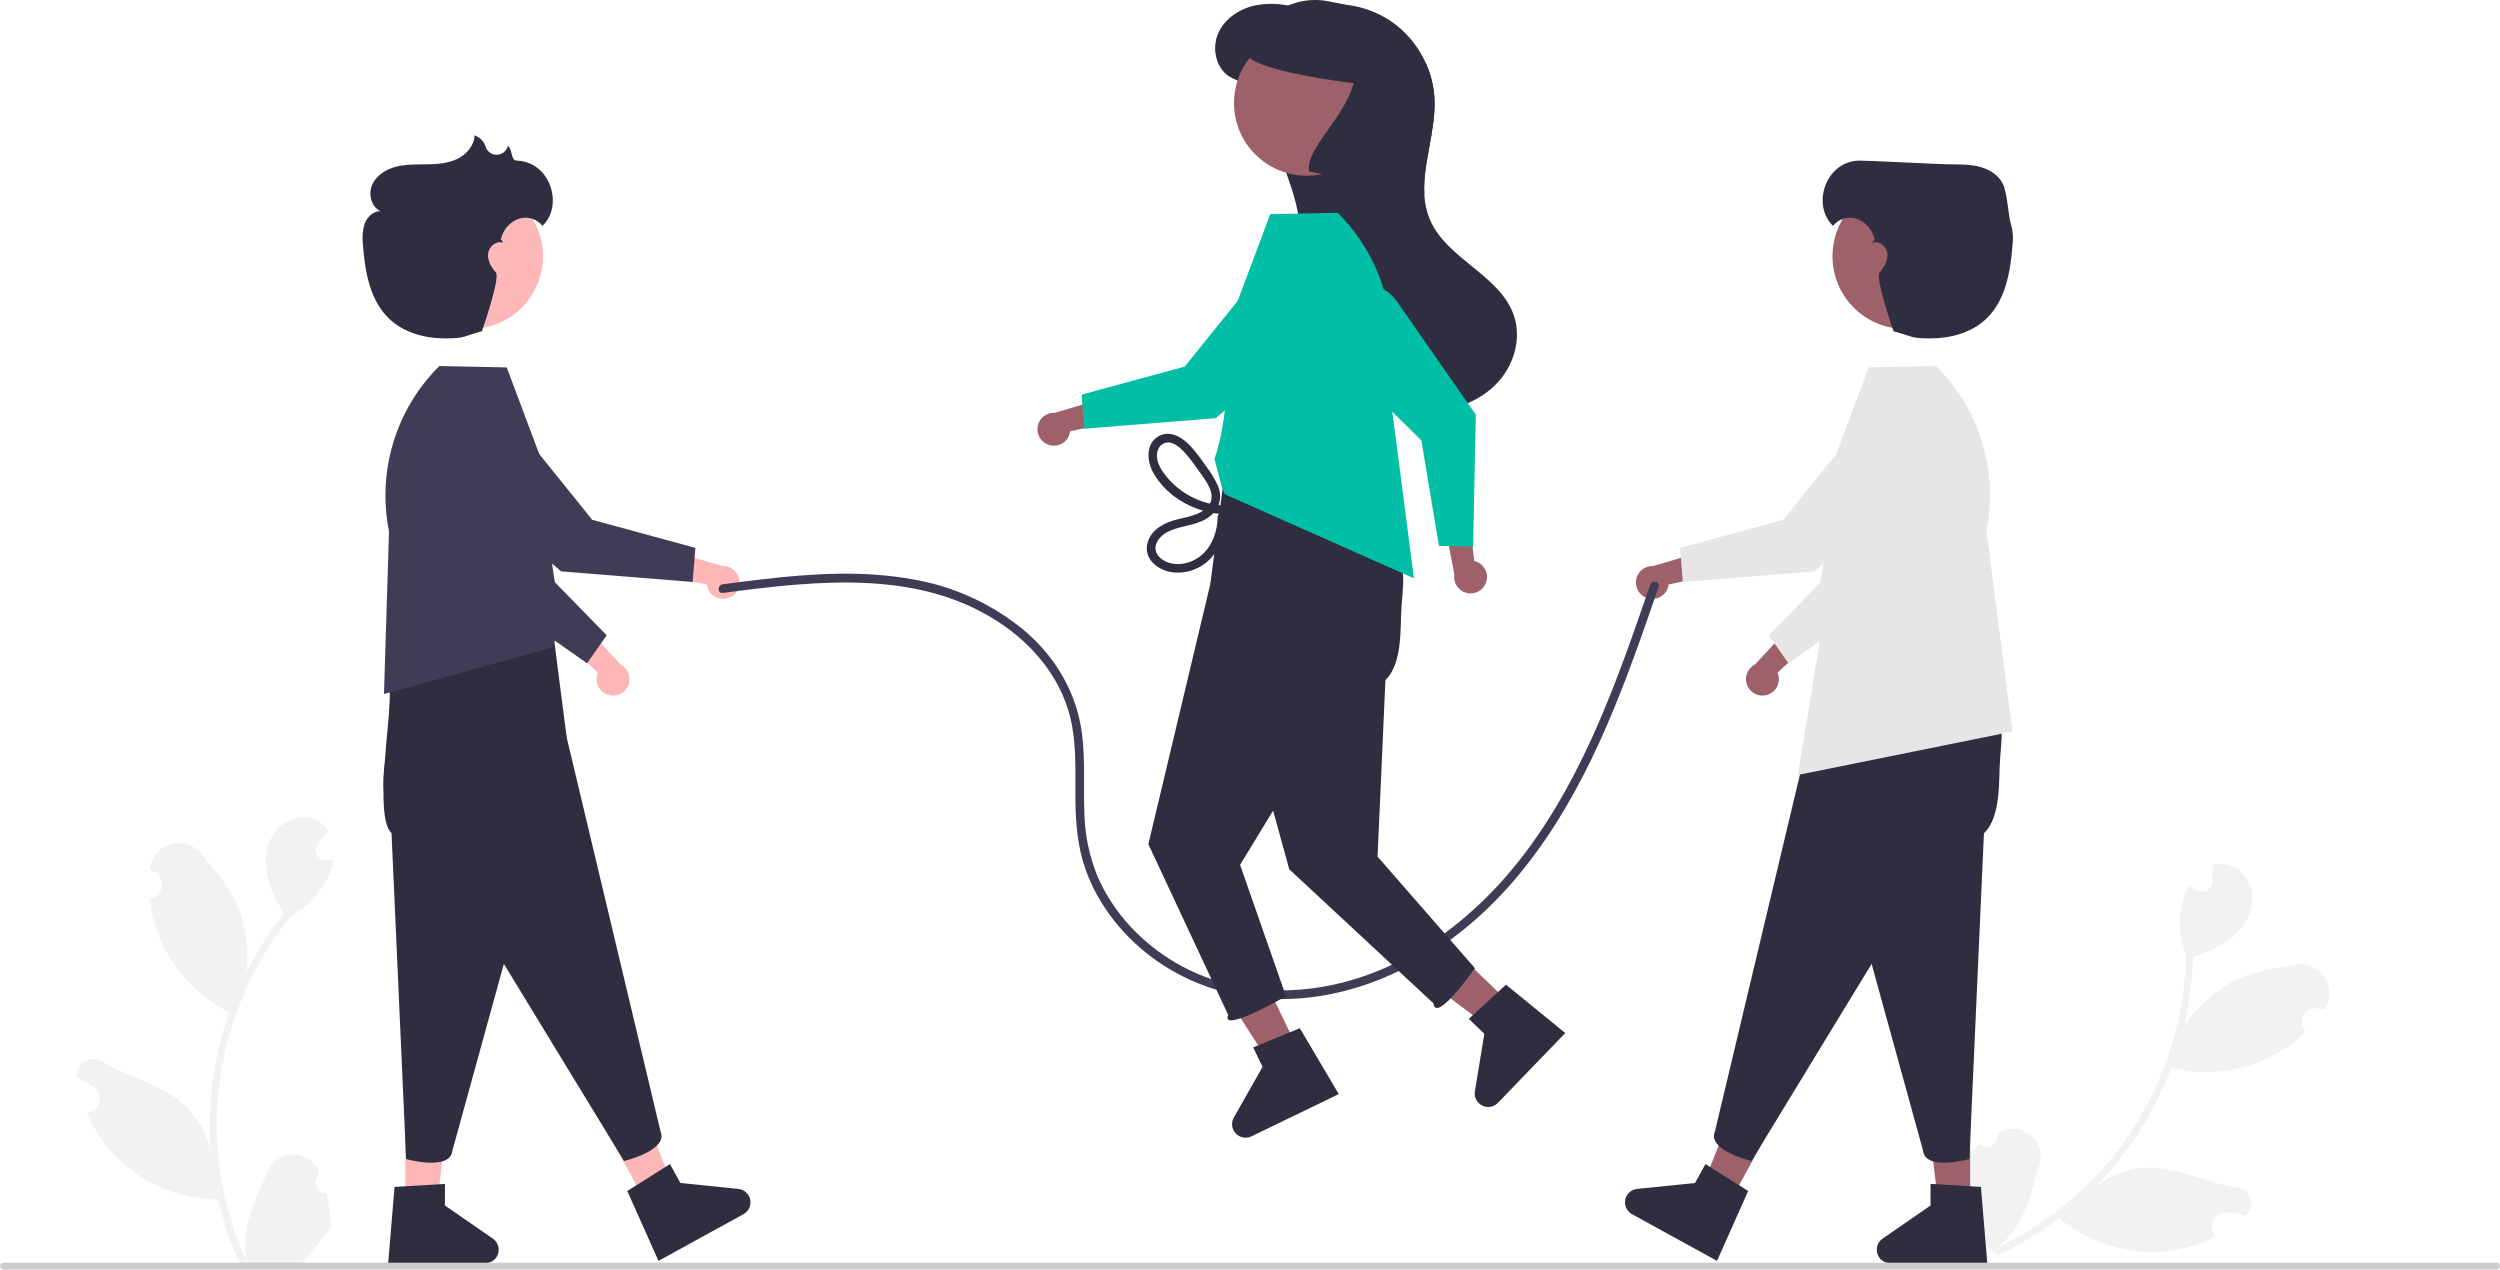
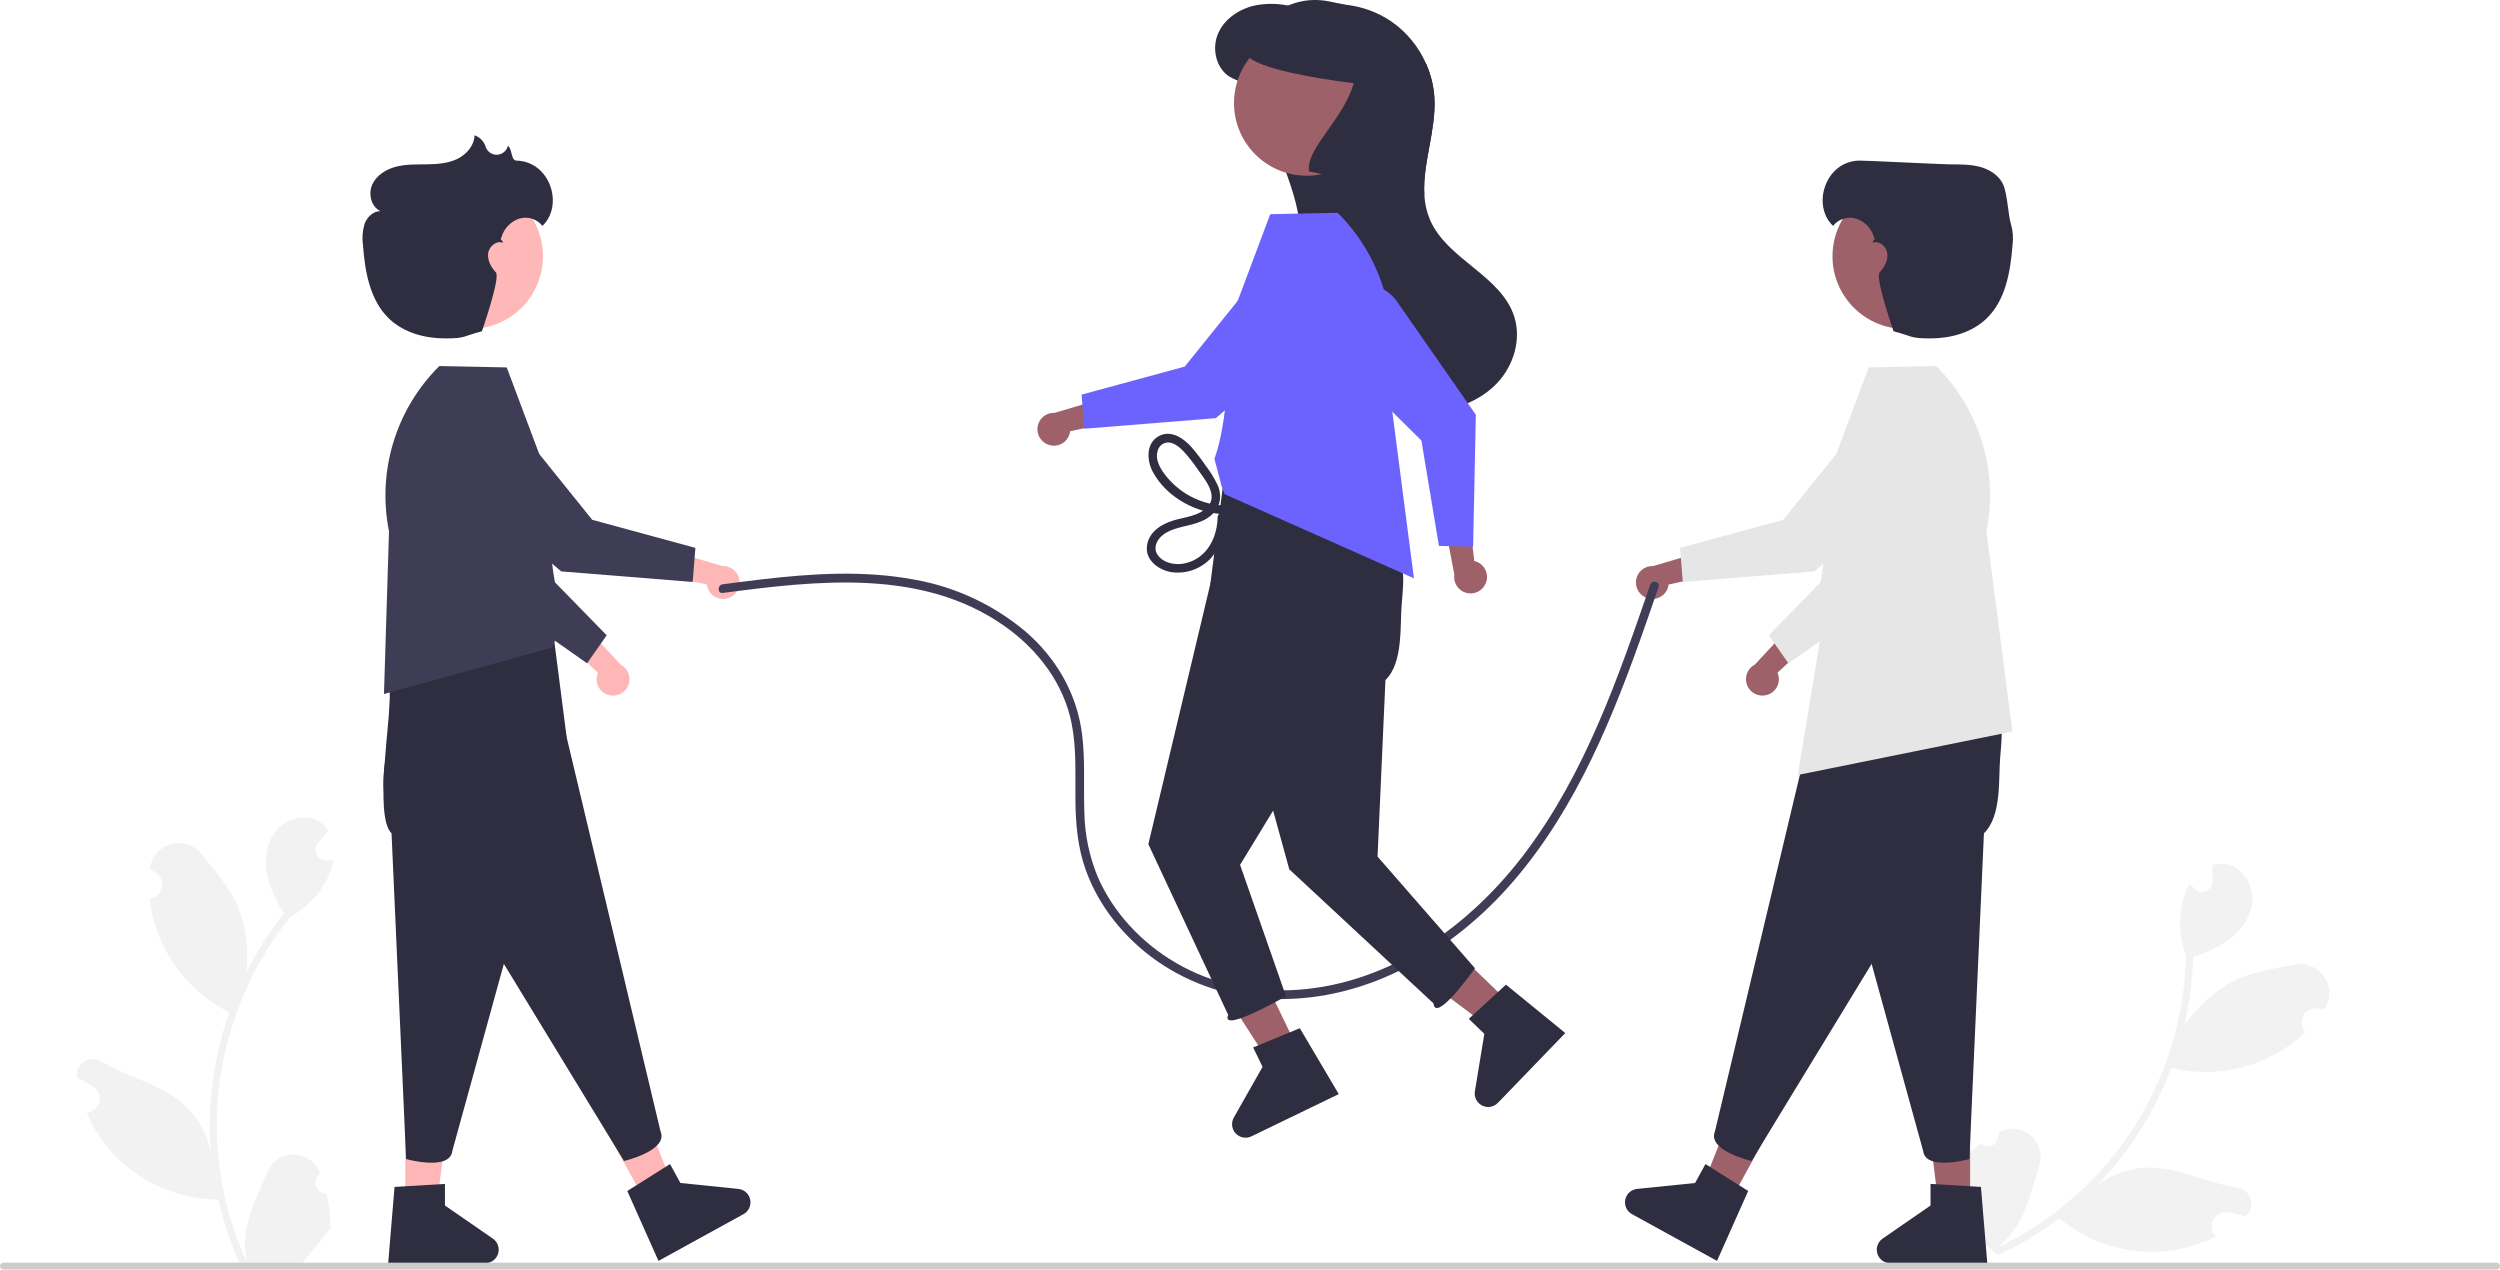
<svg xmlns="http://www.w3.org/2000/svg" data-name="Layer 1" width="864.67" height="439.096" viewBox="0 0 864.67 439.096">
  <path d="M280.567,643.164a3.613,3.613,0,0,1-2.619-6.263c.091-.362.156-.622.248-.984q-.049-.118-.098-.236a9.703,9.703,0,0,0-17.898.067c-2.927,7.051-6.654,14.113-7.572,21.568a28.706,28.706,0,0,0,.504,9.872,115.086,115.086,0,0,1-10.469-47.799,111.082,111.082,0,0,1,.689-12.392q.571-5.06,1.584-10.047a116.419,116.419,0,0,1,23.087-49.342,30.983,30.983,0,0,0,12.886-13.369,23.634,23.634,0,0,0,2.149-6.458c-.627.082-1.265.134-1.892.175-.195.01-.401.021-.597.031l-.074.003a3.58,3.58,0,0,1-2.94-5.832q.406-.5.813-.999c.411-.514.833-1.018,1.244-1.532a1.784,1.784,0,0,0,.134-.154c.473-.586.946-1.162,1.419-1.748a10.352,10.352,0,0,0-3.394-3.28c-4.741-2.777-11.281-.854-14.706,3.435-3.435,4.288-4.083,10.304-2.89,15.662a41.485,41.485,0,0,0,5.738,12.793c-.257.329-.525.648-.782.977a117.171,117.171,0,0,0-12.23,19.375,48.709,48.709,0,0,0-2.908-22.624c-2.783-6.715-8.001-12.37-12.595-18.175-5.519-6.973-16.835-3.93-17.807,4.909q-.014.128-.028.257,1.024.577,2.004,1.226a4.901,4.901,0,0,1-1.976,8.919l-.1.015a48.767,48.767,0,0,0,1.285,7.291,50.21,50.21,0,0,0,25,31.468c.401.206.792.411,1.193.607a119.598,119.598,0,0,0-6.438,30.296A113.435,113.435,0,0,0,240.615,629.189l-.031-.216a29.974,29.974,0,0,0-10.232-17.308c-7.874-6.469-18.999-8.851-27.494-14.05a5.625,5.625,0,0,0-8.616,5.473q.017.114.035.227a32.926,32.926,0,0,1,3.692,1.779q1.024.578,2.004,1.226a4.901,4.901,0,0,1-1.976,8.919l-.1.015c-.072.01-.134.021-.206.031a48.808,48.808,0,0,0,8.978,14.058,50.254,50.254,0,0,0,36.446,15.991h.01a119.562,119.562,0,0,0,8.032,23.447H279.848c.103-.319.195-.648.288-.967a32.599,32.599,0,0,1-7.939-.473c2.129-2.612,4.257-5.245,6.386-7.857a1.779,1.779,0,0,0,.134-.154c1.08-1.337,2.17-2.663,3.25-4l.001-.002a47.75,47.75,0,0,0-1.399-12.164Z" transform="translate(-167.665 -230.4522)" fill="#f2f2f2" />
  <path d="M852.65,626.071a3.613,3.613,0,0,0,6.035-3.107c.163-.336.281-.577.444-.913q.114-.059.227-.117a9.703,9.703,0,0,1,13.654,11.572c-2.298,7.28-3.992,15.084-8.089,21.379a28.705,28.705,0,0,1-6.741,7.231,115.086,115.086,0,0,0,38.78-29.84,111.079,111.079,0,0,0,7.45-9.927q2.82-4.239,5.256-8.708A116.419,116.419,0,0,0,923.762,561.021a30.983,30.983,0,0,1-1.255-18.525,23.633,23.633,0,0,1,2.512-6.326c.427.467.882.917,1.335,1.352.143.134.294.274.437.408l.054.05a3.58,3.58,0,0,0,6.004-2.571q.011-.644.021-1.288c.016-.658.018-1.315.034-1.974a1.784,1.784,0,0,1-.003-.204c.015-.753.024-1.498.039-2.251a10.352,10.352,0,0,1,4.709-.326c5.415.927,9.183,6.609,9.043,12.095-.132,5.493-3.509,10.514-7.871,13.846a41.485,41.485,0,0,1-12.626,6.096c-.015.417-.016.833-.031,1.251a117.172,117.172,0,0,1-3.113,22.699,48.709,48.709,0,0,1,16.789-15.442c6.453-3.347,14.085-4.316,21.338-5.801,8.712-1.784,15.413,7.83,10.467,15.22q-.072.107-.144.214-1.155-.217-2.323-.352a4.901,4.901,0,0,0-4.229,8.097l.067.076a48.767,48.767,0,0,1-5.677,4.752,50.21,50.21,0,0,1-39.388,7.989c-.439-.101-.871-.195-1.304-.304A119.597,119.597,0,0,1,904.073,627.131a113.435,113.435,0,0,1-11.853,13.963l.163-.145a29.974,29.974,0,0,1,18.972-6.658c10.19.119,20.237,5.457,30.085,6.947a5.625,5.625,0,0,1,3.071,9.734q-.086.076-.173.151a32.924,32.924,0,0,0-3.97-1.015q-1.155-.217-2.323-.352a4.901,4.901,0,0,0-4.229,8.098l.067.076c.048.054.089.102.137.156a48.808,48.808,0,0,1-15.92,4.979,50.254,50.254,0,0,1-38.184-11.223l-.008-.007a119.563,119.563,0,0,1-21.24,12.773l-21.957-18.469c.126-.31.268-.622.402-.925a32.599,32.599,0,0,0,6.38,4.749c.052-3.369.118-6.754.17-10.124a1.781,1.781,0,0,1-.003-.204c.034-1.718.054-3.435.088-5.153l.001-.002a47.75,47.75,0,0,1,8.901-8.408Z" transform="translate(-167.665 -230.4522)" fill="#f2f2f2" />
  <path d="M378.342,470.877a5.653,5.653,0,0,1-3.853-7.765l-14.74-13.649,10.138-2.49,12.443,13.343a5.684,5.684,0,0,1-3.988,10.56Z" transform="translate(-167.665 -230.4522)" fill="#ffb6b6" />
  <path d="M333.362,433.65l-15.45-45.099a14.268,14.268,0,0,1,8.864-18.102h0a14.253,14.253,0,0,1,18.719,11.404l6.175,41.872L377.503,450.18l-6.795,9.681Z" transform="translate(-167.665 -230.4522)" fill="#3f3d56" />
  <polygon points="140.192 415.96 151.222 415.96 156.469 373.418 140.19 373.418 140.192 415.96" fill="#ffb6b6" />
  <path d="M304.122,640.971l17.435-1.041v7.47l16.576,11.448a4.666,4.666,0,0,1-2.651,8.506H301.924Z" transform="translate(-167.665 -230.4522)" fill="#2f2e41" />
  <path d="M317.493,446.584s-3.439-3.602-10.029,4.908c-6.088,7.706-5.786,9.21-5,19,.64,7-5.631,42.182.619,48.162l5.04,112.68s15.291,4.291,16.011-2.909l39.479-143.281L358.896,448.51Z" transform="translate(-167.665 -230.4522)" fill="#2f2e41" />
  <polygon points="222.852 414.894 232.517 409.58 216.619 369.773 202.354 377.616 222.852 414.894" fill="#ffb6b6" />
  <path d="M384.623,642.378l14.777-9.312,3.599,6.546,20.041,2.046a4.666,4.666,0,0,1,1.775,8.731l-18.189,10-4.359,2.397-6.858,3.771Z" transform="translate(-167.665 -230.4522)" fill="#2f2e41" />
  <path d="M302.687,465.596s-.2,18.152-1.874,28.784a38.89,38.89,0,0,0,5.885,27.827c3.933,5.826,9.726,11.256,18.084,13.486l58.704,96.312s15.466-3.606,12.629-10.262L361.679,477.166,339.896,447.337Z" transform="translate(-167.665 -230.4522)" fill="#2f2e41" />
  <path d="M302.212,414.241l-1.747,56.25,58.254-16.121,1.025-2.781,2.497-9.471s-5.776-13.627-4.598-45.357l-14.715-39.232-23.308-.476-.13.13A63.075,63.075,0,0,0,302.212,414.241Z" transform="translate(-167.665 -230.4522)" fill="#3f3d56" />
  <path d="M419.399,437.359a5.653,5.653,0,0,1-7.258-4.739l-19.625-4.291,7.476-7.286,17.49,5.192a5.684,5.684,0,0,1,1.917,11.124Z" transform="translate(-167.665 -230.4522)" fill="#ffb6b6" />
  <path d="M361.754,428.079l-36.183-31.038a14.268,14.268,0,0,1-1.538-20.097h0a14.253,14.253,0,0,1,21.916.338l26.553,32.959,35.68,9.705-.948,11.79Z" transform="translate(-167.665 -230.4522)" fill="#3f3d56" />
  <path d="M355.465,319.095a25.145,25.145,0,1,1-.88-6.607A25.145,25.145,0,0,1,355.465,319.095Z" transform="translate(-167.665 -230.4522)" fill="#ffb8b8" />
  <path d="M346.311,285.993c-2.038-.061-1.338-3.902-2.98-5.128q-.012.056-.025.111a4.002,4.002,0,0,1-7.648.326,6.083,6.083,0,0,0-3.862-4.052c-.102,3.561-2.796,6.651-6.009,8.189s-6.877,1.794-10.438,1.846c-3.562.053-7.175-.067-10.629.805-3.454.872-6.813,2.921-8.289,6.163-1.476,3.242-.423,7.706,2.804,9.215-2.5.013-4.621,2.076-5.485,4.422a17.557,17.557,0,0,0-.542,7.419c.703,9.195,2.415,19.095,9.111,25.436,5.103,4.833,12.407,6.78,19.436,6.752,7.028-.028,5.793-.674,12.588-2.468,0,0,6.461-18.522,4.834-20.344-1.627-1.822-2.978-4.154-2.684-6.578s2.9-4.597,5.162-3.674c-.38-.972-.667-1.157-.846-1.108a8.595,8.595,0,0,0,.299-.845,9.616,9.616,0,0,1,6.005-6.368,7.457,7.457,0,0,1,8.151,2.467C362.705,301.601,358.088,286.343,346.311,285.993Z" transform="translate(-167.665 -230.4522)" fill="#2f2e41" />
  <path d="M778.587,470.877a5.653,5.653,0,0,0,3.853-7.765l14.74-13.649-10.138-2.49-12.443,13.343a5.684,5.684,0,0,0,3.988,10.56Z" transform="translate(-167.665 -230.4522)" fill="#9e616a" />
  <path d="M786.221,459.861l-6.795-9.681,25.833-26.455,6.175-41.872a14.253,14.253,0,0,1,18.719-11.404h0a14.268,14.268,0,0,1,8.864,18.102l-15.45,45.099Z" transform="translate(-167.665 -230.4522)" fill="#e6e6e6" />
  <polygon points="681.407 415.96 670.377 415.96 665.13 373.418 681.409 373.418 681.407 415.96" fill="#9e616a" />
  <path d="M855.005,667.354H821.447a4.666,4.666,0,0,1-2.651-8.506l16.576-11.448v-7.47l17.435,1.041Z" transform="translate(-167.665 -230.4522)" fill="#2f2e41" />
  <path d="M839.436,446.584s8.92,15.81,15.51,24.32c6.088,7.706,5.304,11.799,4.519,21.588-.64,7,.631,20.182-5.619,26.162l-5.04,112.68s-15.291,4.291-16.011-2.909L793.316,485.144l4.717-36.633Z" transform="translate(-167.665 -230.4522)" fill="#2f2e41" />
  <polygon points="598.747 414.894 589.082 409.58 604.981 369.773 619.245 377.616 598.747 414.894" fill="#9e616a" />
  <path d="M761.522,666.556l-6.858-3.771-4.359-2.397-18.189-10a4.666,4.666,0,0,1,1.775-8.731l20.041-2.046,3.599-6.546,14.777,9.312Z" transform="translate(-167.665 -230.4522)" fill="#2f2e41" />
  <path d="M854.242,465.596s.2,18.152,1.874,28.784a38.89,38.89,0,0,1-5.885,27.827c-3.933,5.826-9.726,11.256-18.084,13.486l-58.704,96.312s-15.467-3.606-12.629-10.262l34.435-144.577,21.783-29.829Z" transform="translate(-167.665 -230.4522)" fill="#2f2e41" />
  <path d="M837.44,357.183l-.13-.13-23.308.476-14.715,39.232c1.178,31.73-4.598,45.357-4.598,45.357l2.497,9.471-7.722,46.902,74.237-15.02-8.984-69.23A63.075,63.075,0,0,0,837.44,357.183Z" transform="translate(-167.665 -230.4522)" fill="#e6e6e6" />
  <path d="M737.53,437.359a5.653,5.653,0,0,0,7.258-4.739l19.625-4.291-7.476-7.286-17.49,5.192a5.684,5.684,0,0,0-1.917,11.124Z" transform="translate(-167.665 -230.4522)" fill="#9e616a" />
  <path d="M749.696,431.735l-.948-11.79,35.68-9.705,26.553-32.959a14.253,14.253,0,0,1,21.916-.338h0a14.268,14.268,0,0,1-1.538,20.097l-36.183,31.038Z" transform="translate(-167.665 -230.4522)" fill="#e6e6e6" />
  <path d="M802.345,312.488a25.145,25.145,0,1,1-.88,6.607A25.145,25.145,0,0,1,802.345,312.488Z" transform="translate(-167.665 -230.4522)" fill="#9e616a" />
  <path d="M810.618,285.993c2.038-.061,27.401,1.241,30.962,1.294,3.562.053,7.175-.067,10.629.805,3.454.872,6.813,2.921,8.289,6.163,1.476,3.242,1.817,11.291,2.681,13.636a17.557,17.557,0,0,1,.542,7.419c-.703,9.195-2.415,19.095-9.111,25.436-5.103,4.833-12.407,6.78-19.436,6.752-7.028-.028-5.793-.674-12.588-2.468,0,0-6.461-18.522-4.834-20.344,1.627-1.822,2.978-4.154,2.684-6.578s-2.9-4.597-5.162-3.674c.38-.972.667-1.157.846-1.108a8.595,8.595,0,0,1-.299-.845,9.616,9.616,0,0,0-6.005-6.368,7.457,7.457,0,0,0-8.151,2.467C794.224,301.601,798.841,286.343,810.618,285.993Z" transform="translate(-167.665 -230.4522)" fill="#2f2e41" />
  <path d="M417.648,435.533c32.582-4.269,68.955-8.621,97.468,11.475,11.483,8.094,20.469,19.8,23.211,33.765,1.733,8.829,1.182,17.899,1.294,26.84.1,8.007.82,15.997,3.518,23.587,4.563,12.834,13.505,23.733,24.567,31.557A73.756,73.756,0,0,0,608.549,575.976c32.379.808,61.901-16.748,82.513-40.696,22.137-25.72,34.835-57.617,45.917-89.272q2.192-6.261,4.34-12.537c.63-1.829-2.267-2.615-2.893-.798-11.075,32.18-22.431,65.015-43.075,92.518-18.934,25.223-46.459,45.275-78.737,47.593-14.715,1.057-29.52-1.841-42.3-9.334-11.734-6.879-21.565-17.239-27.001-29.779a61.396,61.396,0,0,1-4.606-22.407c-.325-8.902.328-17.851-.769-26.716-1.76-14.21-8.977-26.606-19.812-35.867a81.894,81.894,0,0,0-38.121-17.74c-17.476-3.293-35.367-2.148-52.917-.101-4.485.523-8.962,1.106-13.439,1.693-1.887.247-1.912,3.25,0,3Z" transform="translate(-167.665 -230.4522)" fill="#3f3d56" />
  <path d="M685.515,362.902c-5.71,6.06-14.01,9.27-22.31,9.91a43.635,43.635,0,0,1-46.98-42.97c-.09-6.7,1.37-13.37,1.04-20.07-.82-16.55-12.44-31.59-11.2-48.12l7.96,2.47q-8.01-2.52-16.02-5.04a20.853,20.853,0,0,1-5.22-2.19c-4.66-3.06-6.03-9.81-3.79-14.92,2.25-5.11,7.44-8.53,12.91-9.67a29.226,29.226,0,0,1,11.26.07,44.765,44.765,0,0,1,5.26,1.27,34.913,34.913,0,0,1,30.31,4.12,34.815,34.815,0,0,1,12.18,14.75,34.152,34.152,0,0,1,2.87,11.89c.6,11.16-4.16,22.72-3.48,33.5a25.351,25.351,0,0,0,1.95,8.57c5.9,13.73,24.45,19.16,29.1,33.37C693.945,347.752,691.225,356.842,685.515,362.902Z" transform="translate(-167.665 -230.4522)" fill="#2f2e41" />
  <polygon points="522.187 347.025 514.529 354.962 480.27 329.2 491.573 317.486 522.187 347.025" fill="#9e616a" />
  <path d="M709.043,587.748l-5.434,5.632-3.454,3.58L685.742,611.899a4.666,4.666,0,0,1-7.962-3.998l3.271-19.878-5.376-5.187,12.855-11.825Z" transform="translate(-167.665 -230.4522)" fill="#2f2e41" />
  <polygon points="448.577 362.145 438.648 366.948 415.399 330.936 430.053 323.848 448.577 362.145" fill="#9e616a" />
  <path d="M630.702,608.866l-7.045,3.408-4.478,2.166-18.686,9.039a4.666,4.666,0,0,1-6.091-6.502l9.937-17.524-3.253-6.724,16.148-6.656Z" transform="translate(-167.665 -230.4522)" fill="#2f2e41" />
  <path d="M632.436,393.584s8.92,15.81,15.51,24.32c6.088,7.706,5.304,11.799,4.519,21.588-.64,7,.631,20.182-5.619,26.162l-2.731,61.067,33.691,38.613s-13.621,19.358-14.341,12.158L613.586,531.113,586.316,432.144l4.717-36.633Z" transform="translate(-167.665 -230.4522)" fill="#2f2e41" />
  <path d="M647.242,412.596s.2,18.152,1.874,28.784a38.89,38.89,0,0,1-5.885,27.827c-3.933,5.826-9.726,11.256-18.084,13.486l-28.578,46.887,15.874,45.425s-22.817,13.143-19.979,6.487l-27.619-59.061,23.405-98.265,21.783-29.829Z" transform="translate(-167.665 -230.4522)" fill="#2f2e41" />
-   <path d="M630.44,304.183l-.13-.13-23.308.476-14.715,39.232c1.178,31.73-4.598,45.357-4.598,45.357l2.497,9.471,1.025,2.781,65.49,29.1-8.984-69.23A63.075,63.075,0,0,0,630.44,304.183Z" transform="translate(-167.665 -230.4522)" fill="#00bfa6" />
+   <path d="M630.44,304.183l-.13-.13-23.308.476-14.715,39.232c1.178,31.73-4.598,45.357-4.598,45.357l2.497,9.471,1.025,2.781,65.49,29.1-8.984-69.23A63.075,63.075,0,0,0,630.44,304.183Z" transform="translate(-167.665 -230.4522)" fill="#6c63ff" />
  <path d="M530.53,384.359a5.653,5.653,0,0,0,7.258-4.739l19.625-4.291-7.476-7.286-17.49,5.192a5.684,5.684,0,0,0-1.917,11.124Z" transform="translate(-167.665 -230.4522)" fill="#9e616a" />
-   <path d="M542.696,378.735l-.948-11.79,35.68-9.705,26.553-32.959a14.253,14.253,0,0,1,21.916-.338h0a14.268,14.268,0,0,1-1.538,20.097l-36.183,31.038Z" transform="translate(-167.665 -230.4522)" fill="#00bfa6" />
+   <path d="M542.696,378.735l-.948-11.79,35.68-9.705,26.553-32.959a14.253,14.253,0,0,1,21.916-.338h0a14.268,14.268,0,0,1-1.538,20.097l-36.183,31.038Z" transform="translate(-167.665 -230.4522)" fill="#6c63ff" />
  <path d="M681.544,432.183a5.653,5.653,0,0,0-3.985-7.698l-2.297-19.957-8.001,6.706,3.408,17.924a5.684,5.684,0,0,0,10.875,3.026Z" transform="translate(-167.665 -230.4522)" fill="#9e616a" />
-   <path d="M677.172,419.514l-11.825-.242-6.069-36.475-30.123-29.731a14.253,14.253,0,0,1,1.866-21.839h0a14.268,14.268,0,0,1,19.841,3.551l27.244,39.12Z" transform="translate(-167.665 -230.4522)" fill="#00bfa6" />
+   <path d="M677.172,419.514l-11.825-.242-6.069-36.475-30.123-29.731a14.253,14.253,0,0,1,1.866-21.839h0a14.268,14.268,0,0,1,19.841,3.551l27.244,39.12Z" transform="translate(-167.665 -230.4522)" fill="#6c63ff" />
  <path d="M595.345,259.488a25.145,25.145,0,1,1-.88,6.607A25.145,25.145,0,0,1,595.345,259.488Z" transform="translate(-167.665 -230.4522)" fill="#9e616a" />
  <path d="M592.15,405.327a27.25,27.25,0,0,1-22.311-11.742c-1.385-2.089-2.58-4.681-1.773-7.213a3.787,3.787,0,0,1,4.07-2.868c1.975.276,3.674,1.786,4.998,3.171a54.659,54.659,0,0,1,4.917,6.301c2.348,3.318,6.919,8.689,3.385,12.663-2.972,3.342-7.971,3.625-11.972,4.83-4.323,1.302-8.749,4.223-9.138,9.151-.378,4.792,4.226,8.025,8.471,8.719A15.683,15.683,0,0,0,586.63,423.343a21.228,21.228,0,0,0,5.172-14.024,1.501,1.501,0,0,0-3-.052c-.074,4.688-1.61,9.476-5.082,12.761-3.251,3.076-8.417,4.541-12.653,2.73-2.095-.896-4.044-2.782-3.72-5.236.298-2.252,2.127-4.015,4.039-5.032,4.324-2.299,9.516-2.096,13.733-4.749,4.021-2.53,5.625-6.763,3.798-11.251a36.095,36.095,0,0,0-4.262-7.008,67.799,67.799,0,0,0-5.024-6.528c-2.71-2.979-6.959-5.866-11.04-3.739-4.651,2.424-4.341,8.502-2.189,12.478,4.907,9.066,15.579,14.595,25.697,14.635a1.501,1.501,0,0,0,.052-3Z" transform="translate(-167.665 -230.4522)" fill="#2f2e41" />
  <path d="M660.305,297.902l-39.86-8.15c-1.45-7.65,11.94-17.96,15.42-30.53-6.22-.75-14.55-2-21.76-3.63-7.21-1.64-13.31-3.65-15.07-5.94a24.017,24.017,0,0,1,28.33-18.71l4.89,1c.16.03.32.07.48.11a23.88,23.88,0,0,1,14.65,10.05,56.812,56.812,0,0,1,13.53,10.41,34.152,34.152,0,0,1,2.87,11.89C664.385,275.562,659.625,287.122,660.305,297.902Z" transform="translate(-167.665 -230.4522)" fill="#2f2e41" />
  <path d="M1032.335,668.358a1.186,1.186,0,0,1-1.19,1.19H168.855a1.19,1.19,0,0,1,0-2.38h862.29A1.187,1.187,0,0,1,1032.335,668.358Z" transform="translate(-167.665 -230.4522)" fill="#ccc" />
</svg>
